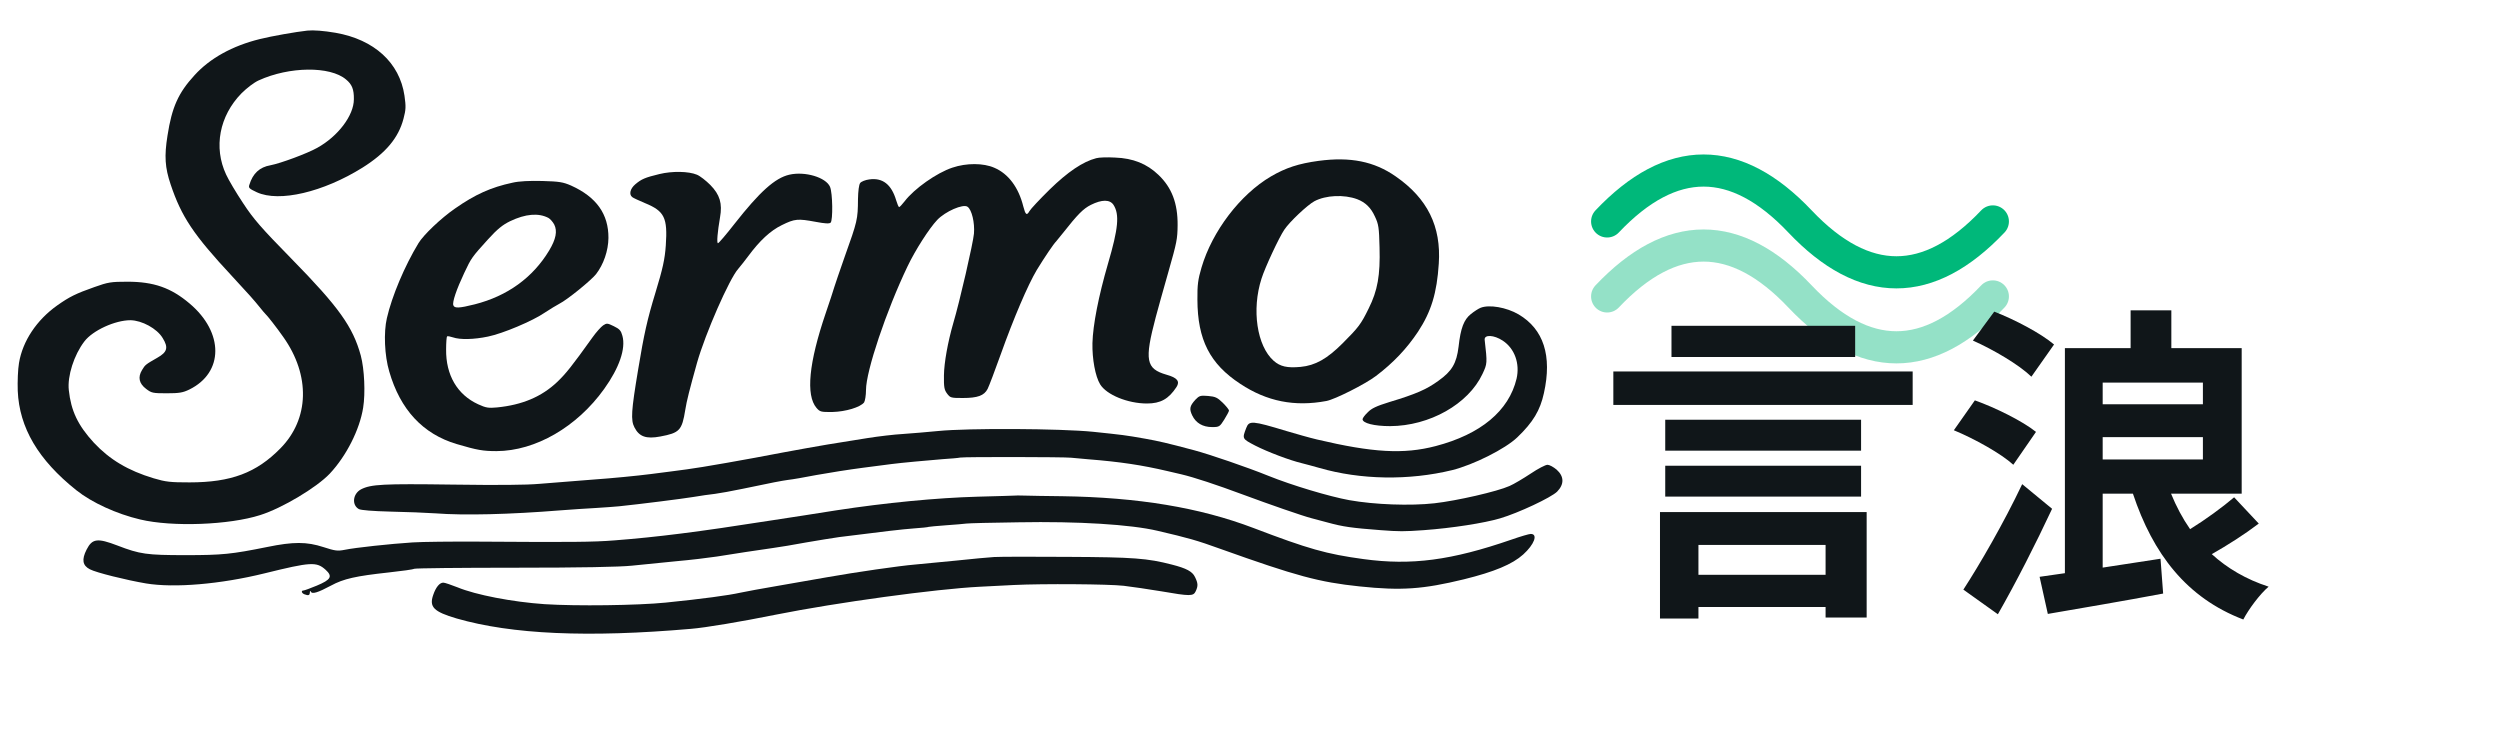
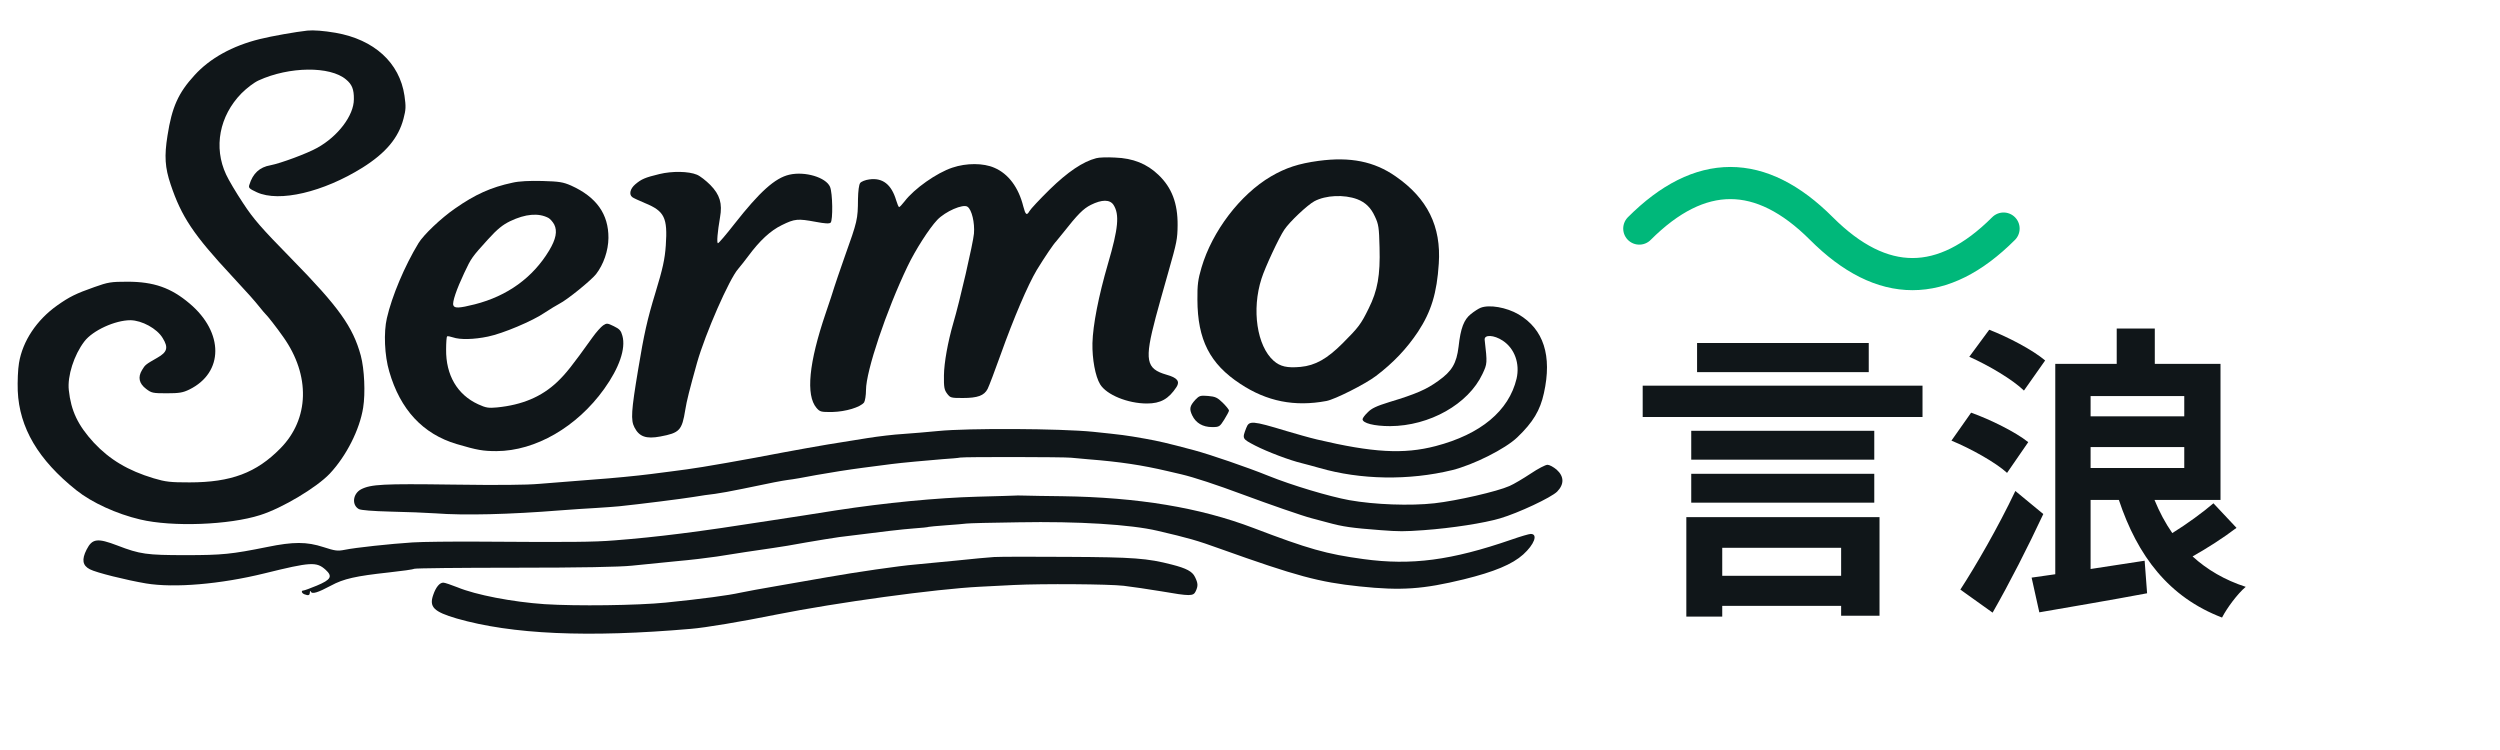
<svg xmlns="http://www.w3.org/2000/svg" viewBox="0 0 1400 420" preserveAspectRatio="xMidYMid meet">
  <g id="wordmark-sermo" transform="translate(8 13) scale(.88)">
    <g transform="translate(0,392) scale(0.1,-0.1)" fill="#101619" stroke="none">
      <path d="M1865 3873 c-73 -8 -227 -35 -303 -54 -174 -43 -317 -122 -415 -230 -103 -112 -144 -203 -172 -384 -21 -131 -16 -204 20 -311 69 -206 146 -321 391 -584 105 -113 141 -154 174 -195 17 -22 35 -42 38 -45 10 -8 73 -88 114 -147 173 -244 166 -521 -18 -708 -153 -156 -314 -217 -579 -217 -122 0 -151 3 -228 26 -163 49 -280 119 -381 227 -101 110 -145 202 -159 334 -10 89 33 224 99 310 53 70 196 135 293 135 73 -1 169 -53 205 -113 38 -61 30 -90 -34 -126 -73 -42 -77 -44 -97 -78 -28 -46 -19 -86 26 -120 34 -26 42 -28 131 -28 80 0 103 4 144 24 220 108 220 363 2 547 -119 101 -229 139 -396 139 -105 0 -123 -3 -210 -34 -119 -42 -159 -62 -237 -117 -131 -93 -220 -227 -243 -366 -7 -41 -10 -118 -8 -177 10 -236 131 -440 373 -633 99 -79 257 -151 406 -186 205 -49 568 -35 764 28 140 44 360 176 443 264 105 112 190 280 212 419 15 93 8 246 -15 332 -50 183 -140 309 -440 615 -194 198 -243 254 -309 355 -44 66 -92 147 -108 182 -81 173 -43 373 98 517 33 33 80 69 109 82 194 89 455 92 556 6 38 -31 51 -63 50 -126 0 -103 -101 -236 -233 -309 -64 -36 -234 -99 -298 -111 -69 -12 -112 -52 -134 -124 -7 -20 -1 -25 48 -48 142 -65 422 1 672 157 148 93 229 189 261 312 15 57 16 76 6 146 -31 210 -193 357 -438 400 -76 13 -141 18 -180 14z" />
      <path d="M6885 3061 c-85 -22 -181 -87 -296 -199 -64 -63 -122 -125 -129 -138 -17 -30 -25 -24 -39 30 -30 121 -95 208 -184 246 -70 31 -178 31 -267 1 -100 -33 -243 -134 -304 -214 -16 -20 -31 -37 -35 -37 -4 0 -12 20 -19 43 -30 101 -86 145 -171 133 -25 -3 -52 -14 -58 -23 -8 -10 -13 -51 -14 -102 -1 -130 -3 -139 -86 -371 -30 -85 -59 -171 -65 -190 -5 -19 -30 -93 -54 -164 -108 -317 -128 -523 -59 -604 22 -25 28 -27 102 -26 83 2 177 30 201 61 6 10 12 45 12 79 0 120 129 504 264 786 50 105 138 242 189 296 51 54 165 104 193 84 27 -18 47 -102 41 -171 -5 -59 -91 -434 -132 -571 -34 -118 -58 -250 -59 -331 -1 -75 2 -92 20 -116 20 -27 25 -28 100 -28 94 0 136 15 158 58 9 18 46 115 82 216 85 238 174 445 231 541 51 83 104 162 125 184 7 8 25 30 39 48 98 124 131 157 180 182 70 35 121 35 144 0 39 -61 31 -149 -35 -374 -60 -206 -96 -390 -99 -506 -2 -101 18 -211 49 -262 41 -67 176 -122 298 -122 87 0 138 29 188 105 23 36 5 59 -63 78 -132 38 -142 91 -69 367 26 95 31 114 81 290 53 186 57 206 58 295 1 139 -37 239 -122 320 -73 70 -161 106 -276 110 -49 3 -104 1 -120 -4z" />
      <path d="M8300 3044 c-126 -17 -209 -44 -303 -99 -196 -115 -374 -349 -442 -580 -22 -75 -27 -109 -26 -205 1 -254 79 -408 273 -535 169 -112 346 -147 548 -109 54 10 248 108 315 159 111 84 196 174 268 282 84 128 120 246 132 433 16 237 -72 415 -274 555 -137 96 -290 126 -491 99z m246 -244 c52 -20 87 -54 112 -109 24 -50 27 -71 30 -198 5 -176 -12 -274 -69 -388 -49 -100 -64 -120 -166 -222 -99 -99 -174 -141 -267 -150 -86 -8 -130 2 -172 39 -106 94 -141 325 -77 523 22 70 111 261 145 311 34 51 147 157 191 181 73 39 190 44 273 13z" />
      <path d="M4105 2960 c-91 -22 -114 -32 -153 -65 -33 -28 -42 -65 -19 -82 6 -5 43 -22 81 -38 124 -51 144 -93 132 -269 -6 -87 -19 -147 -66 -301 -52 -170 -73 -265 -110 -489 -44 -264 -48 -322 -23 -369 30 -58 74 -74 164 -57 123 23 138 39 159 170 9 57 27 128 75 300 53 186 205 533 262 597 15 18 44 54 63 80 74 100 142 163 214 198 83 41 102 42 216 21 58 -11 87 -13 95 -5 15 15 13 188 -4 228 -26 60 -159 100 -259 77 -91 -21 -188 -108 -349 -313 -53 -68 -100 -123 -105 -123 -9 0 -3 71 13 164 16 89 -1 145 -62 207 -27 27 -65 57 -85 65 -53 22 -157 24 -239 4z" />
      <path d="M3170 2905 c-136 -29 -238 -75 -365 -164 -90 -62 -201 -168 -233 -221 -88 -145 -169 -337 -201 -477 -21 -90 -15 -238 15 -339 70 -243 214 -398 429 -462 132 -39 168 -45 254 -45 248 1 512 154 685 396 96 134 138 256 116 337 -9 34 -18 44 -55 62 -41 20 -45 20 -68 5 -13 -9 -44 -43 -68 -77 -131 -183 -168 -229 -223 -282 -100 -95 -223 -147 -384 -163 -54 -5 -70 -3 -120 20 -133 61 -206 186 -204 349 0 43 3 80 6 83 3 3 19 0 37 -6 45 -16 134 -14 224 5 93 19 284 99 362 153 32 21 73 46 92 56 50 25 201 148 233 188 48 62 78 149 79 230 1 152 -76 261 -238 334 -51 22 -74 26 -183 29 -81 2 -148 -1 -190 -11z m229 -224 c11 -6 28 -25 37 -42 21 -42 11 -93 -32 -165 -104 -173 -266 -290 -474 -343 -99 -25 -129 -26 -136 -6 -8 19 20 101 69 205 46 98 49 101 152 215 60 66 93 92 140 115 98 47 181 54 244 21z" />
      <path d="M9331 2109 c-13 -5 -41 -23 -62 -40 -44 -35 -65 -89 -78 -207 -13 -107 -42 -156 -129 -218 -76 -55 -143 -84 -312 -135 -81 -25 -113 -40 -137 -65 -18 -17 -33 -37 -33 -44 0 -25 73 -44 175 -44 251 1 498 140 588 332 31 66 31 68 14 217 -4 35 59 32 115 -5 76 -50 110 -146 88 -242 -49 -205 -228 -354 -515 -429 -203 -53 -399 -42 -755 42 -47 11 -134 36 -195 54 -218 66 -237 67 -255 20 -27 -70 -27 -69 57 -113 78 -40 221 -94 297 -112 23 -6 73 -19 111 -30 262 -76 570 -81 845 -14 136 34 338 135 415 209 100 96 145 171 169 281 53 238 -2 407 -161 501 -77 45 -187 64 -242 42z" />
      <path d="M7516 1524 c-36 -40 -40 -58 -20 -100 23 -48 67 -74 126 -74 46 0 49 2 78 48 16 26 30 52 30 57 0 6 -18 28 -40 50 -34 33 -47 39 -93 43 -49 4 -56 2 -81 -24z" />
      <path d="M5880 1325 c-69 -7 -170 -15 -225 -19 -55 -3 -156 -15 -225 -26 -69 -11 -183 -30 -255 -41 -71 -12 -200 -35 -285 -51 -222 -43 -522 -96 -610 -107 -41 -6 -145 -19 -230 -30 -85 -11 -249 -27 -365 -35 -115 -9 -268 -21 -340 -27 -89 -8 -267 -9 -561 -5 -437 6 -514 2 -577 -30 -53 -28 -61 -100 -14 -126 14 -7 86 -13 202 -16 99 -2 227 -7 285 -11 182 -14 472 -7 795 19 66 5 167 12 225 15 58 4 125 8 150 11 135 14 396 47 470 59 47 8 109 17 139 20 30 4 109 18 175 32 194 41 249 51 291 57 22 2 103 16 180 31 77 14 210 35 295 46 85 11 169 22 185 24 52 7 236 24 325 31 47 3 96 7 110 10 29 5 659 4 705 -1 17 -2 66 -6 110 -10 202 -16 341 -37 503 -75 23 -6 63 -15 90 -21 80 -19 220 -65 392 -129 167 -62 380 -136 435 -150 17 -4 64 -17 105 -28 95 -26 150 -34 335 -48 118 -9 149 -9 275 0 179 13 384 45 485 75 118 35 324 132 363 170 46 47 45 97 -3 140 -20 17 -46 31 -58 31 -13 0 -61 -25 -107 -56 -47 -31 -107 -67 -135 -79 -78 -35 -335 -94 -478 -110 -153 -17 -380 -9 -542 20 -126 23 -364 94 -515 155 -133 54 -373 136 -470 162 -180 48 -225 58 -313 74 -130 23 -142 24 -332 44 -210 21 -795 24 -985 5z" />
      <path d="M6367 914 c-1 0 -108 -4 -237 -7 -258 -7 -588 -39 -900 -87 -107 -17 -298 -47 -425 -66 -452 -71 -713 -104 -985 -125 -135 -11 -277 -12 -865 -8 -170 1 -359 -1 -420 -5 -140 -9 -365 -33 -432 -47 -46 -9 -61 -7 -135 17 -107 35 -192 35 -358 1 -228 -46 -286 -52 -520 -52 -248 0 -290 6 -433 61 -128 49 -161 45 -197 -26 -32 -63 -26 -101 21 -125 39 -21 233 -69 357 -90 180 -30 474 -5 754 64 296 73 331 75 389 23 46 -42 35 -63 -56 -101 -41 -17 -79 -31 -85 -31 -16 0 -12 -17 6 -24 26 -10 34 -7 35 12 0 10 3 12 6 5 7 -18 44 -7 128 38 81 44 158 61 369 84 83 9 155 19 160 23 6 4 295 7 641 7 423 0 668 5 745 13 63 6 189 19 280 28 91 8 208 22 260 30 52 8 136 21 185 29 50 7 126 19 170 25 44 6 141 22 215 36 74 13 169 28 210 34 293 37 396 49 474 55 49 3 92 8 95 10 3 1 53 6 110 10 58 4 116 9 130 11 14 2 163 6 331 8 380 7 715 -14 885 -54 197 -46 251 -61 400 -115 484 -173 628 -212 886 -239 266 -28 404 -18 663 45 195 48 309 96 378 158 71 64 96 131 48 131 -10 0 -65 -16 -122 -36 -382 -132 -637 -166 -943 -124 -235 32 -349 64 -700 198 -342 130 -734 195 -1215 202 -102 1 -211 3 -243 4 -31 1 -58 1 -60 0z" />
      <path d="M6235 523 c-33 -2 -143 -12 -245 -23 -102 -10 -219 -21 -260 -25 -96 -8 -374 -48 -560 -81 -80 -14 -221 -39 -315 -55 -93 -16 -199 -35 -235 -43 -76 -17 -239 -39 -475 -63 -180 -18 -568 -23 -770 -10 -205 14 -438 59 -554 107 -41 16 -81 30 -91 30 -23 0 -47 -28 -64 -78 -27 -77 3 -107 149 -150 350 -101 834 -123 1491 -66 89 7 322 46 539 90 391 78 1021 164 1300 178 61 3 158 8 216 11 186 9 601 6 699 -5 52 -6 159 -22 238 -35 185 -32 205 -32 220 0 16 34 15 51 -4 90 -17 36 -54 56 -148 80 -155 40 -242 47 -661 49 -225 2 -437 1 -470 -1z" />
    </g>
  </g>
  <g id="wave-divider" fill="none" stroke="#00b87a" stroke-linecap="round" stroke-width="18">
-     <path d="M900 124c36-38 72-38 108 0s72 38 108 0" />
-     <path d="M900 166c36-38 72-38 108 0s72 38 108 0" opacity=".42" />
+     <path d="M918 128c34-34 68-34 102 0s68 34 102 0" />
  </g>
  <g id="wordmark-yanlang" fill="#101619">
-     <text x="895" y="330" font-family="STKaiti, KaiTi, 'Noto Serif SC', serif" font-size="184" font-weight="700" letter-spacing="10">言浪</text>
+     <text x="912" y="330" font-family="'Noto Sans SC', 'PingFang SC', 'Microsoft YaHei', sans-serif" font-size="172" font-weight="700" letter-spacing="4">言浪</text>
  </g>
</svg>
